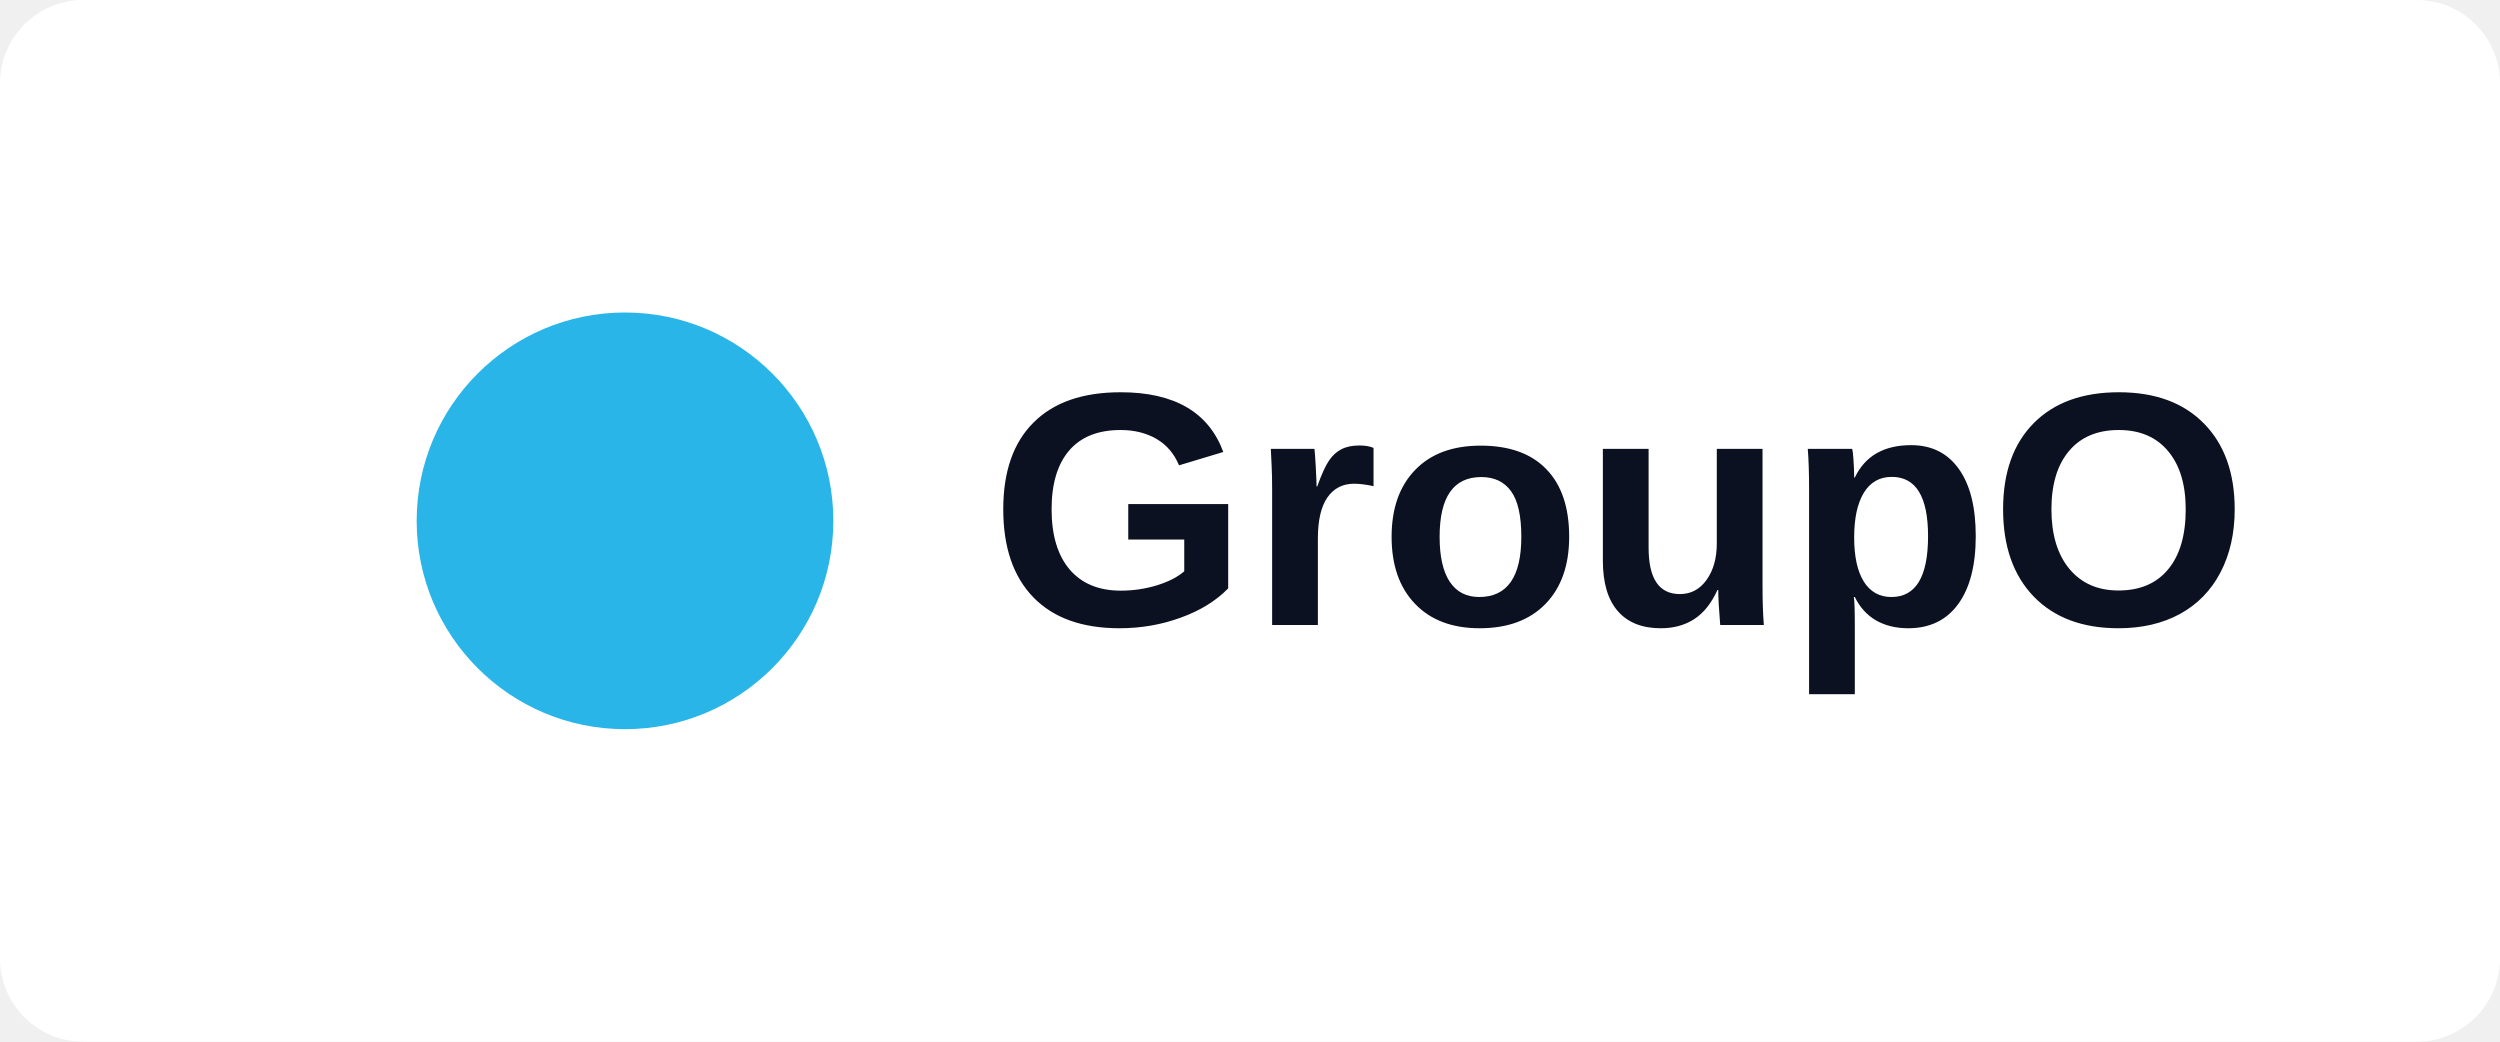
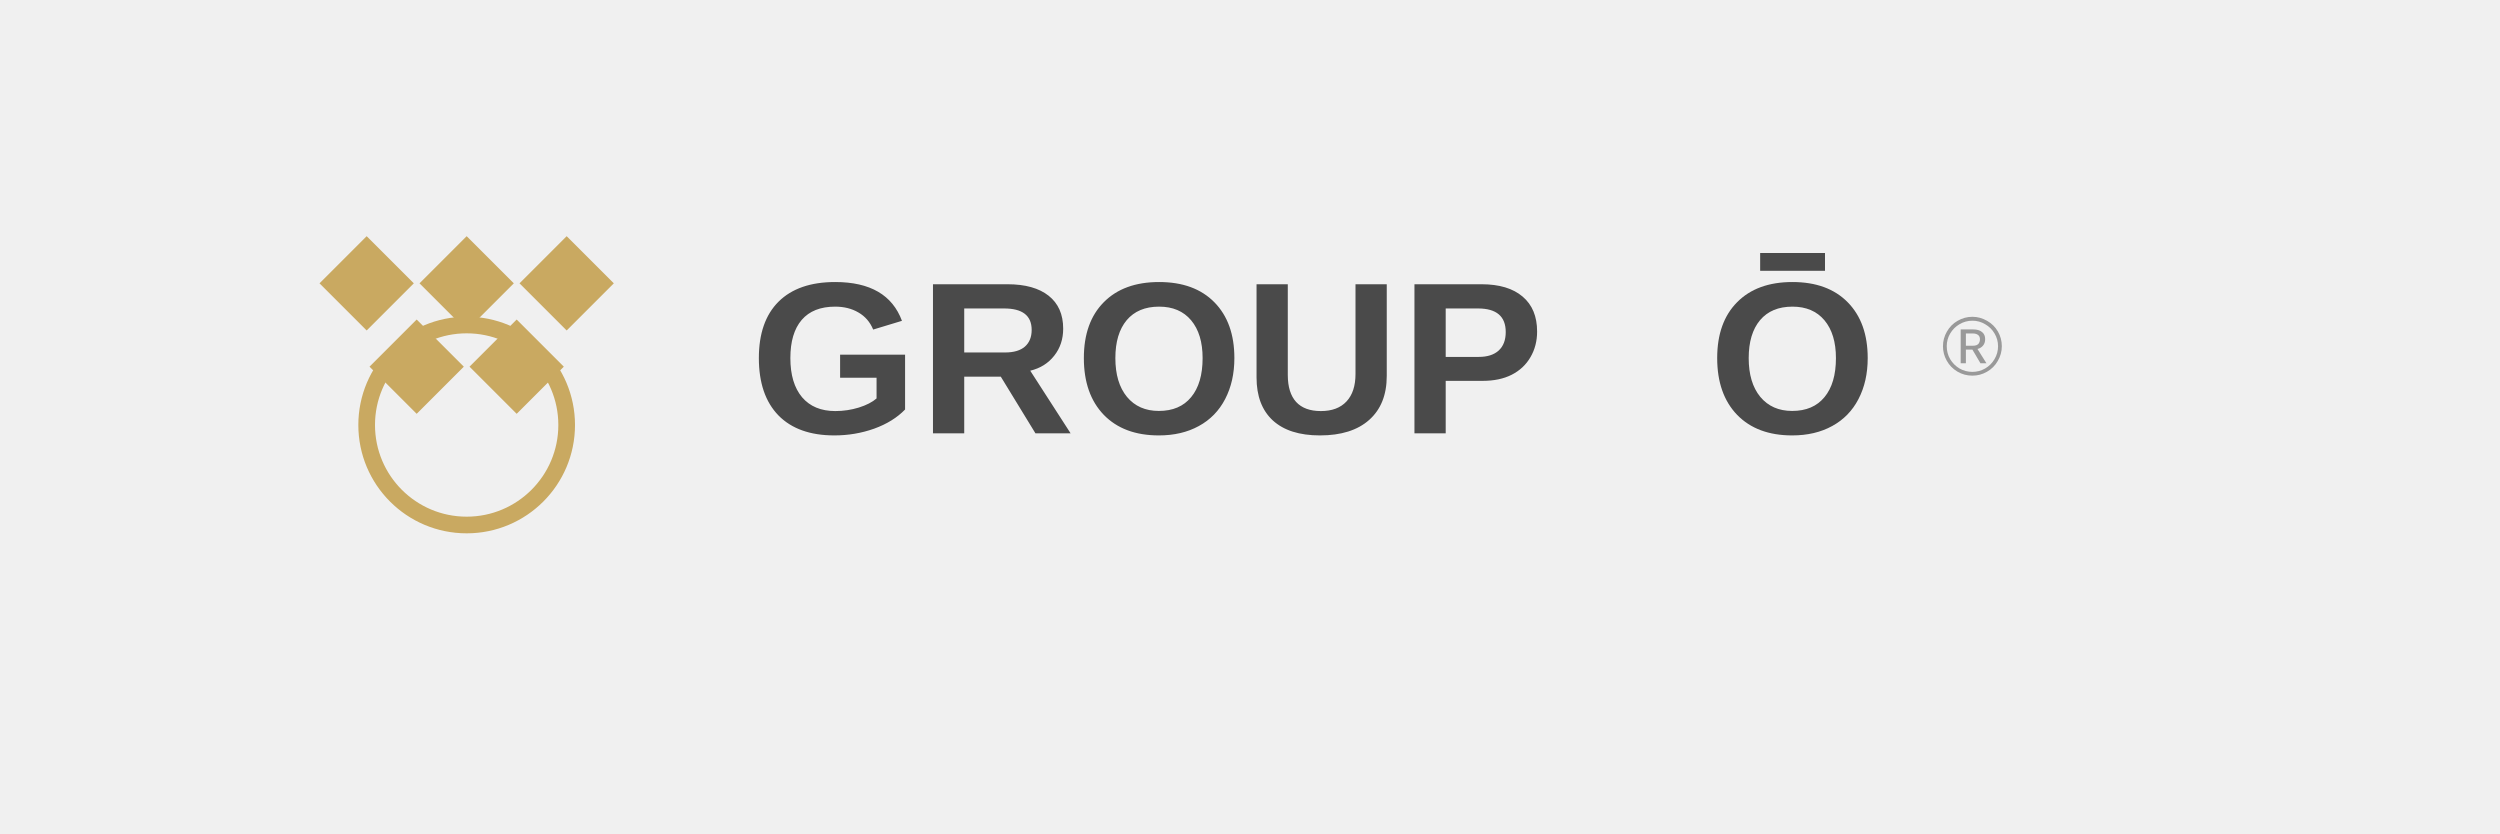
- <svg xmlns="http://www.w3.org/2000/svg" viewBox="0 0 240 100" fill="none">
-   <rect width="240" height="100" fill="white" rx="8" />
-   <circle cx="60" cy="50" r="20" fill="#29B5E8" />
-   <text x="95" y="60" font-family="Arial, sans-serif" font-size="32" font-weight="700" fill="#0b1120" text-anchor="start">GroupO</text>
+ <svg xmlns="http://www.w3.org/2000/svg" viewBox="0 0 300 100">
+   <g transform="translate(30, 25)">
+     <rect x="10" y="5" width="8" height="8" fill="#C9A961" transform="rotate(45 14 9)" />
+     <rect x="22" y="5" width="8" height="8" fill="#C9A961" transform="rotate(45 26 9)" />
+     <rect x="34" y="5" width="8" height="8" fill="#C9A961" transform="rotate(45 38 9)" />
+     <rect x="16" y="15" width="8" height="8" fill="#C9A961" transform="rotate(45 20 19)" />
+     <rect x="28" y="15" width="8" height="8" fill="#C9A961" transform="rotate(45 32 19)" />
+     <circle cx="26" cy="26" r="12" fill="none" stroke="#C9A961" stroke-width="2" />
+   </g>
+   <text x="90" y="52" font-family="Arial, sans-serif" font-size="26" font-weight="700" fill="#4A4A4A">GROUP</text>
+   <text x="205" y="52" font-family="Arial, sans-serif" font-size="26" font-weight="700" fill="#4A4A4A">Ō</text>
+   <text x="233" y="45" font-family="Arial, sans-serif" font-size="10" fill="#999">®</text>
</svg>
